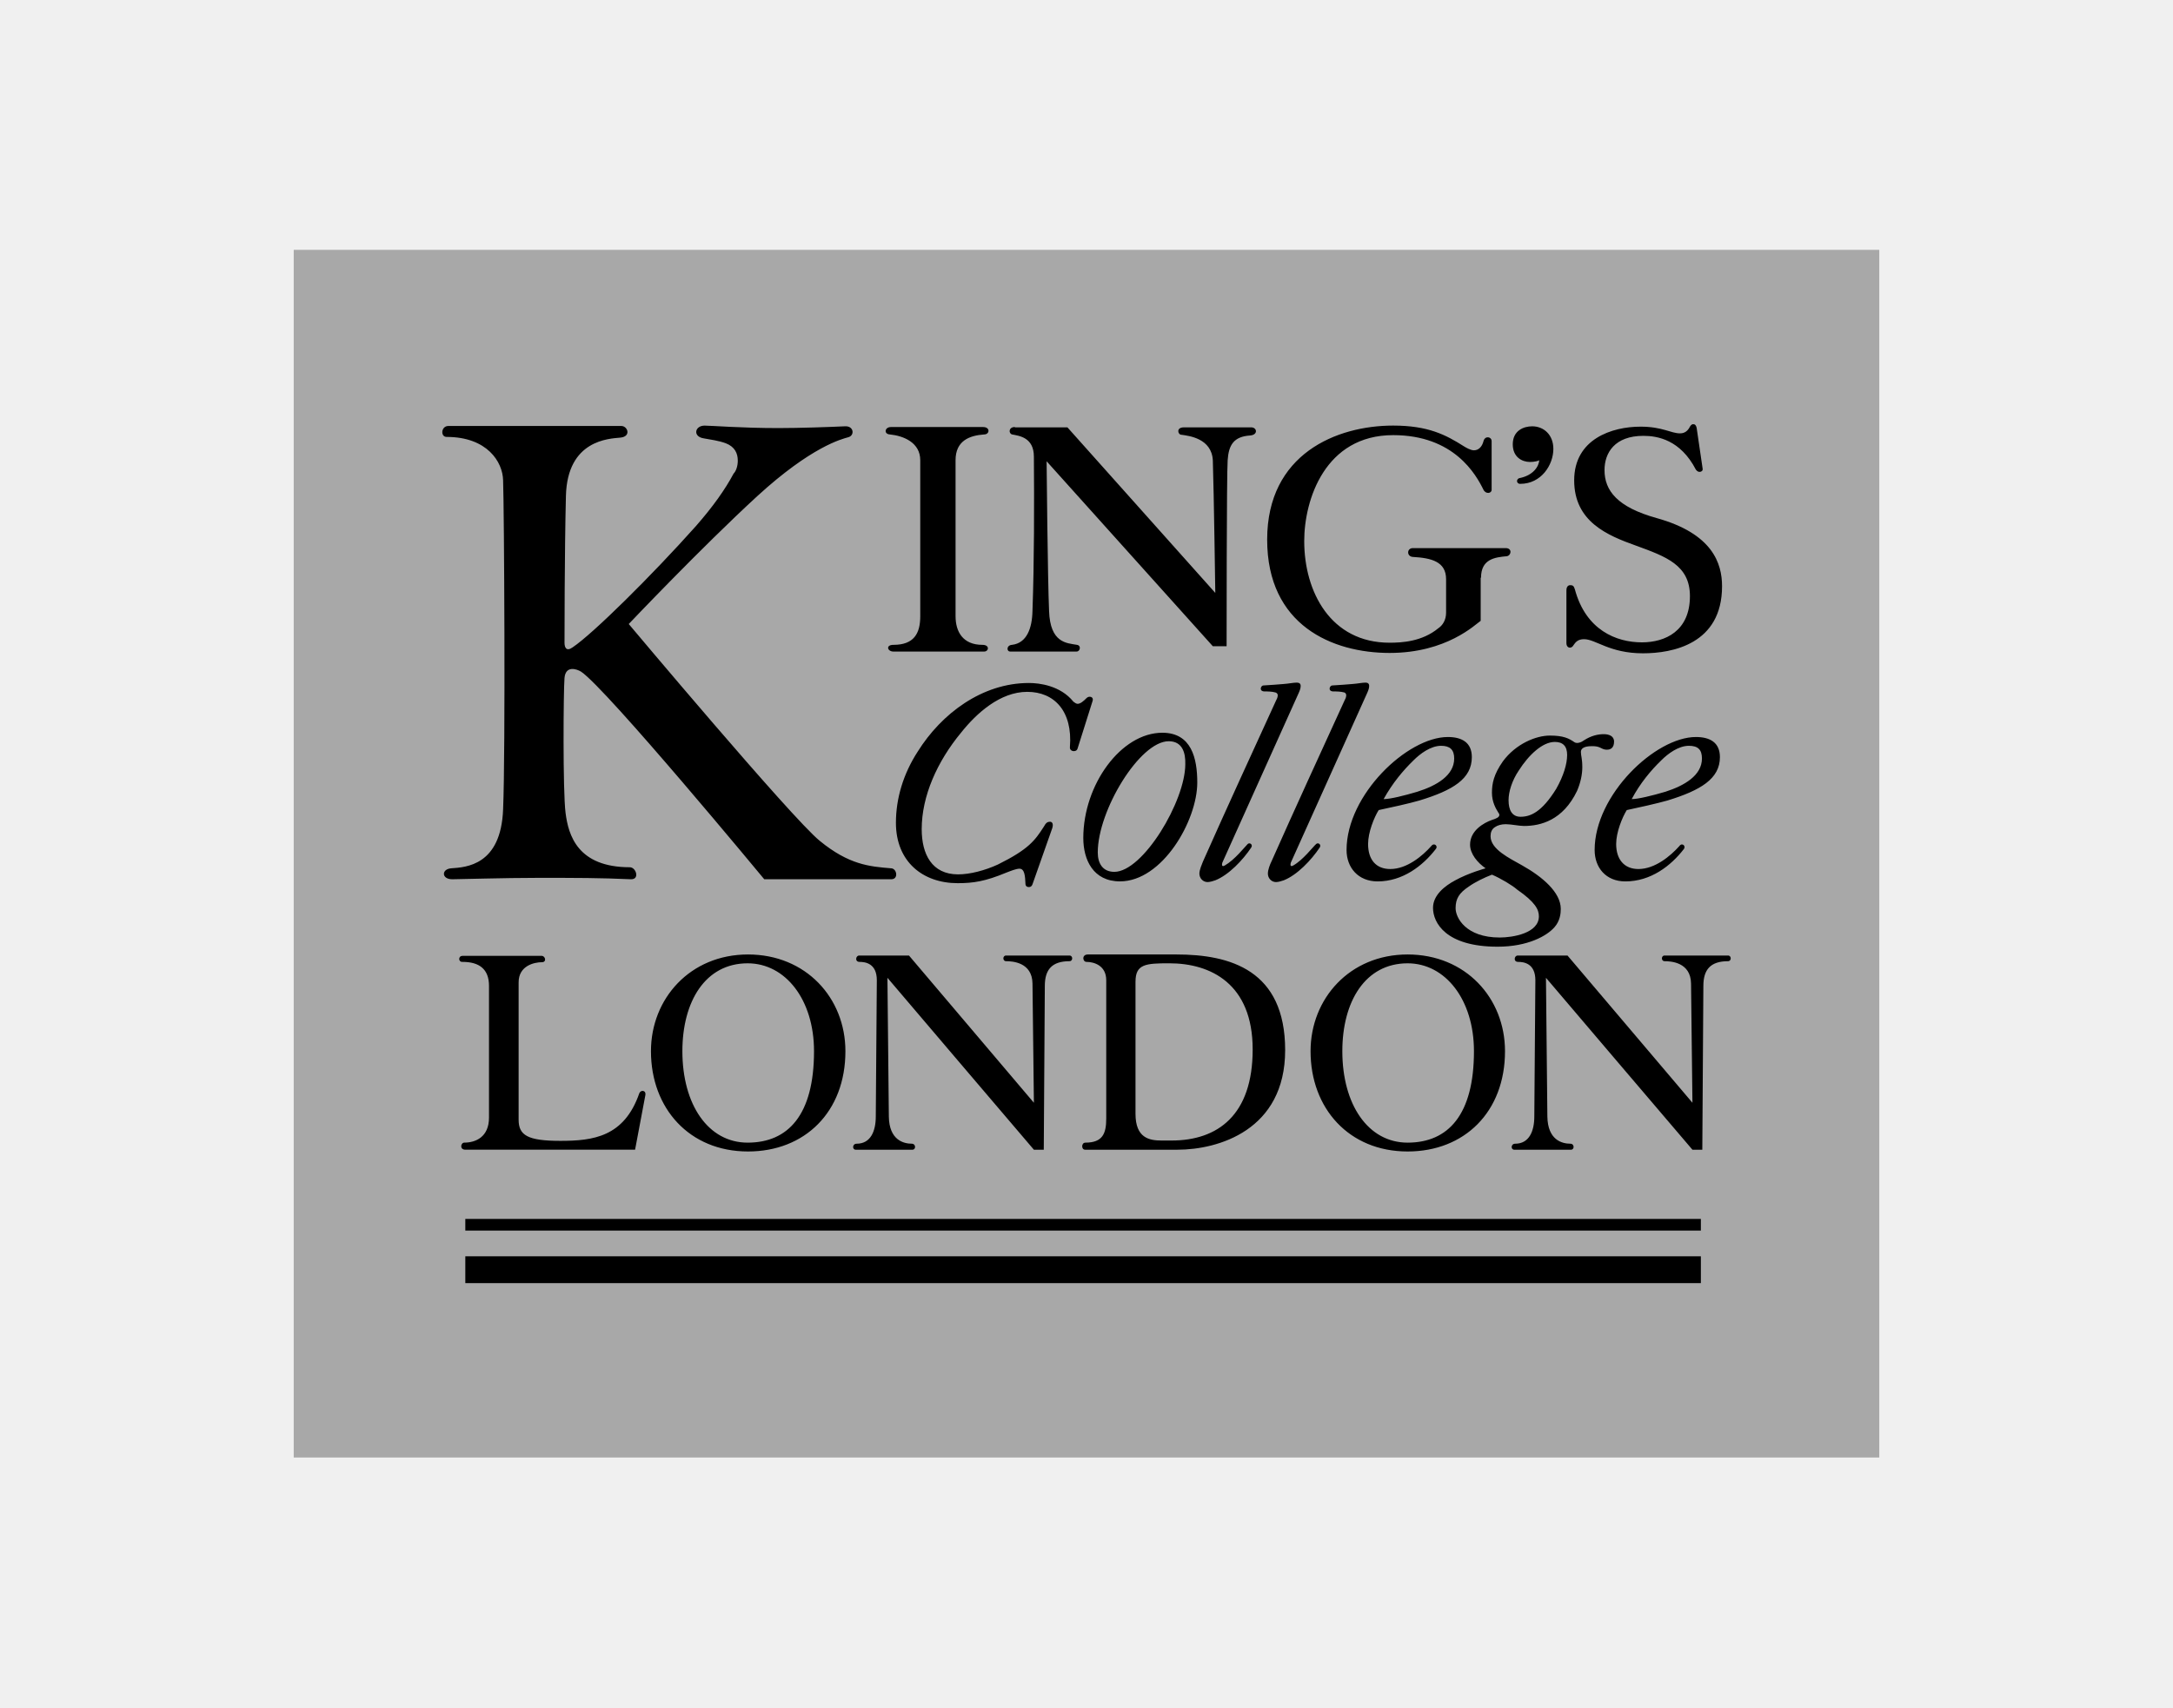
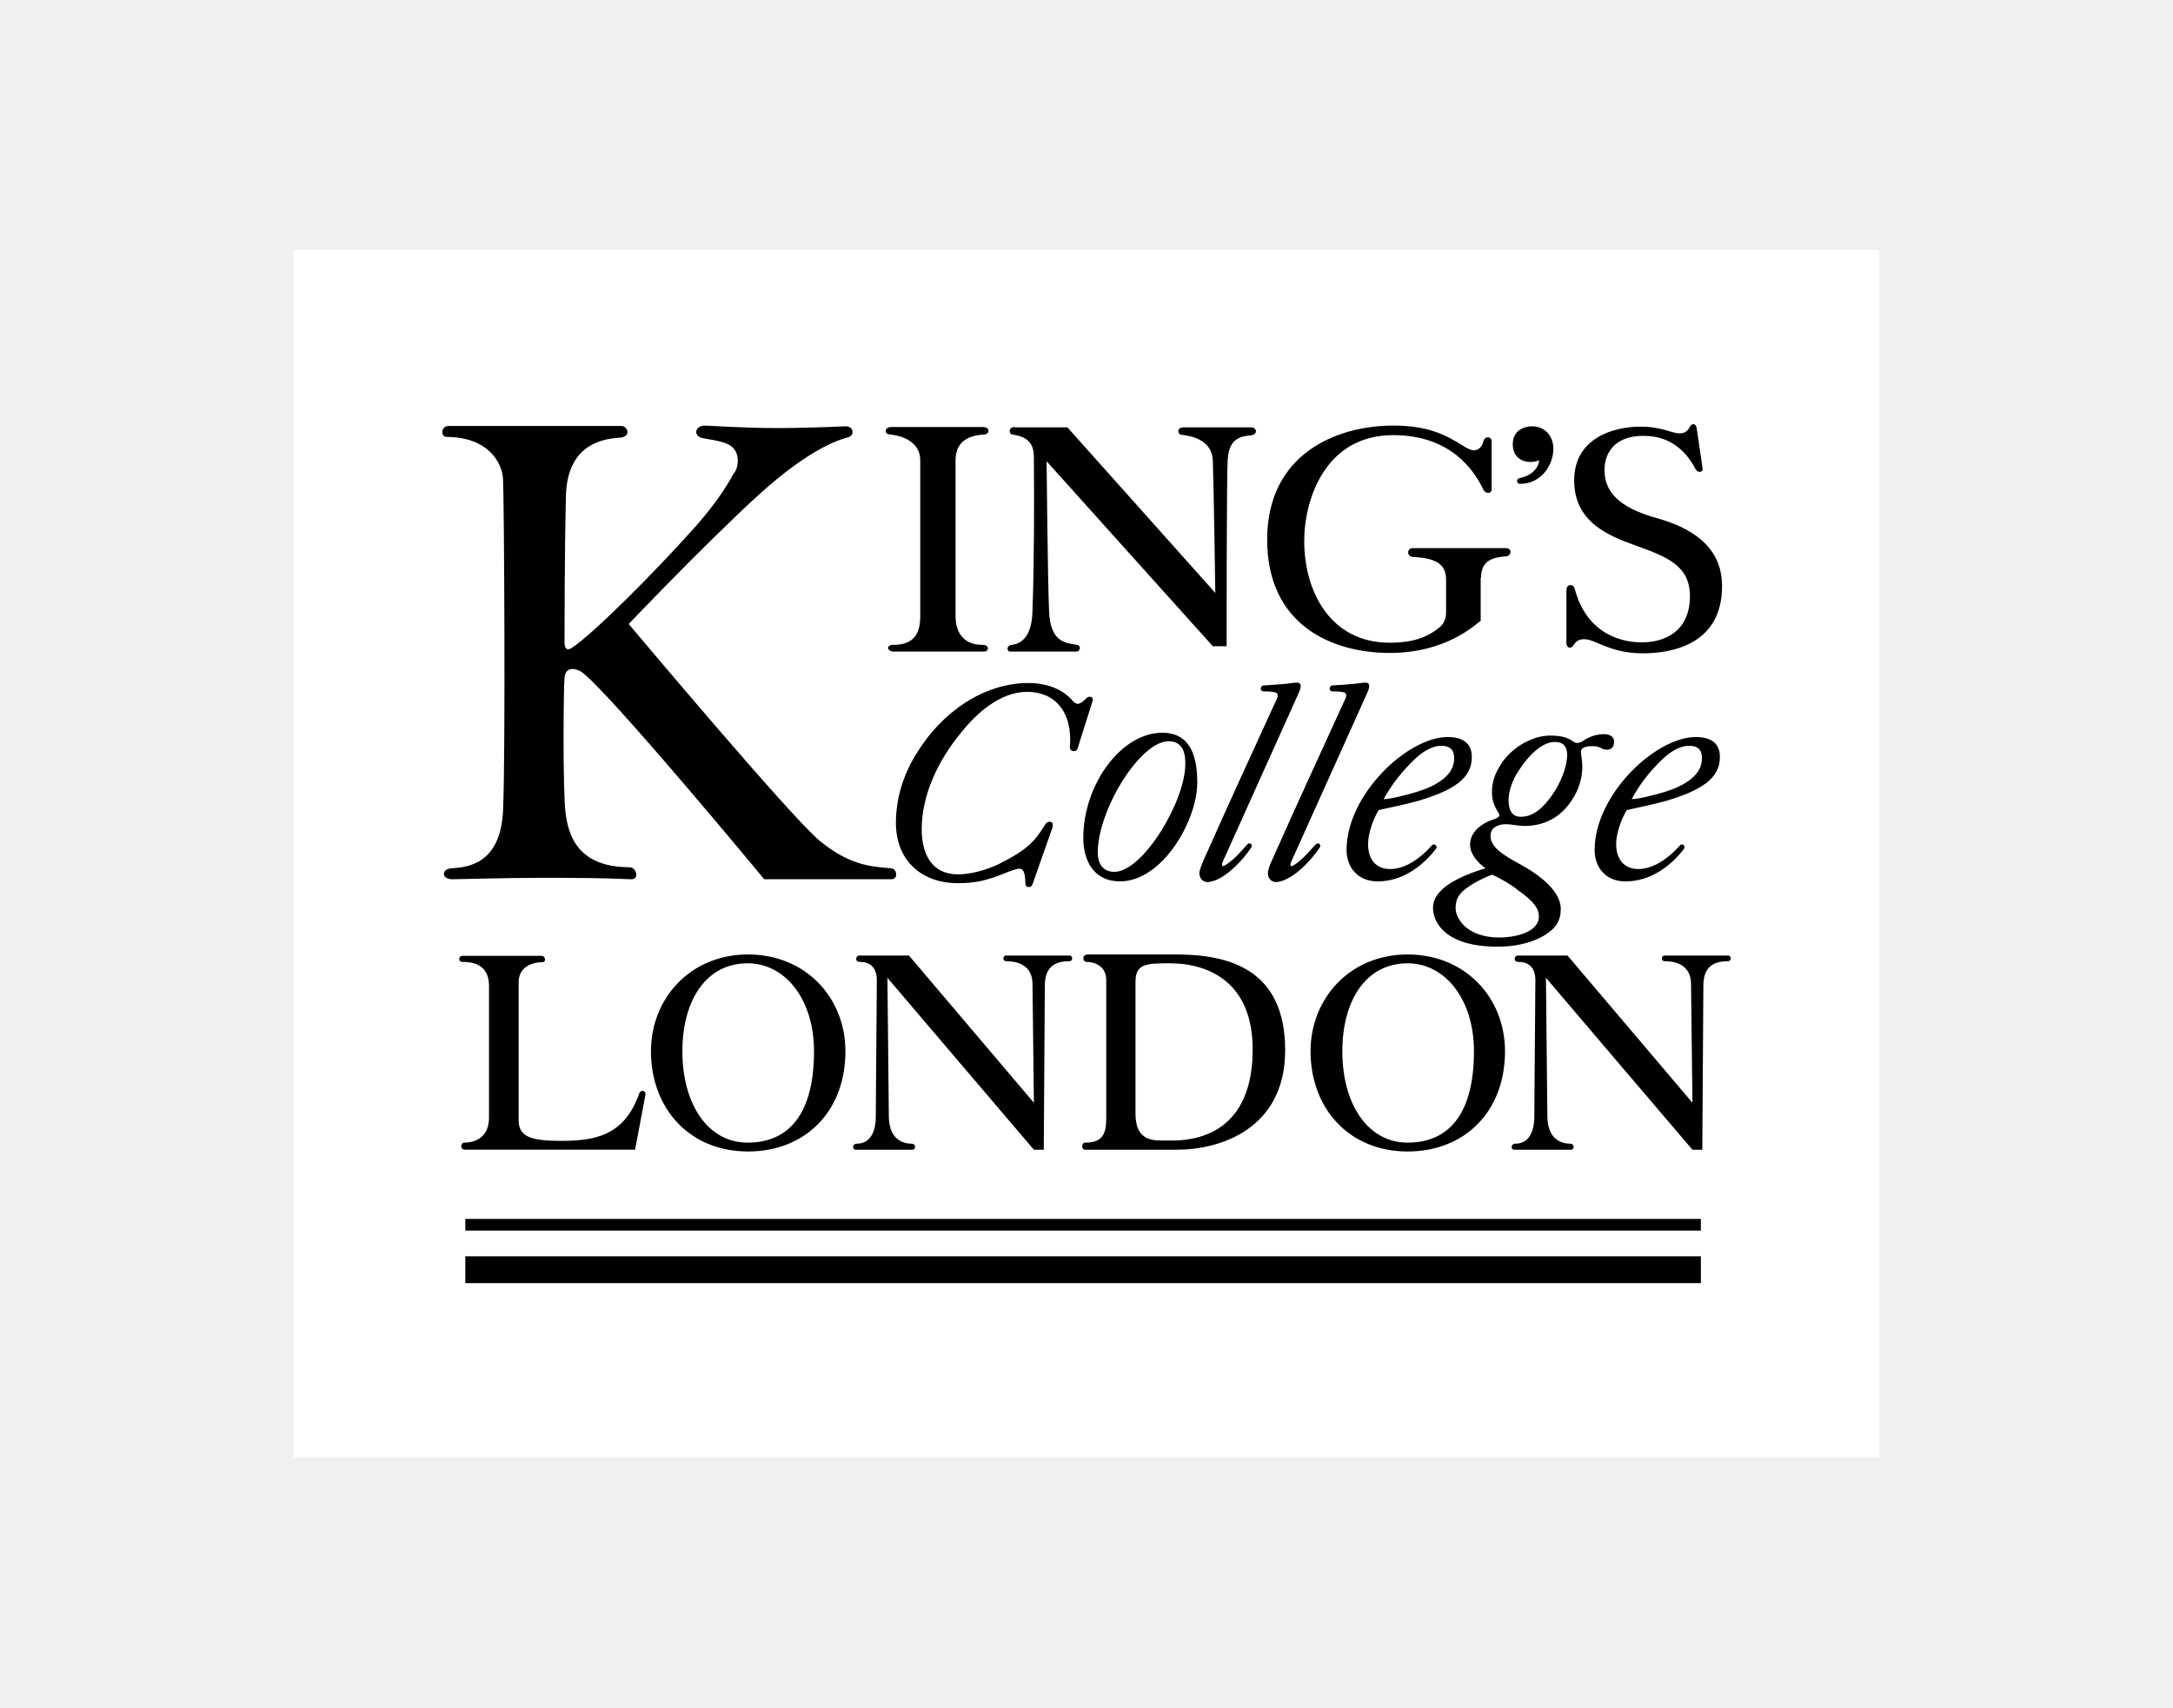
<svg xmlns="http://www.w3.org/2000/svg" id="Capa_1" data-name="Capa 1" viewBox="0 0 1374.59 1080">
  <defs>
    <style>
      .cls-1 {
-         fill: #a8a8a8;
+         fill: #fff;
      }

      .cls-2 {
        fill-rule: evenodd;
      }
    </style>
  </defs>
  <path class="cls-1" d="m185.8,158.04h1002.99v763.93H185.8V158.04Z" />
  <path class="cls-2" d="m1053.6,500.8c-8.26,2.46-17.41,4.69-21.43,4.69,5.36-10.05,12.06-18.09,18.76-24.57,4.02-4.02,10.71-9.15,17.42-9.15,5.8,0,8.26,2.46,8.26,8.04,0,10.71-11.17,17.19-23,20.98h0Zm11.62,36.19c1.34-1.79-1.12-4.25-2.9-1.79-5.59,6.26-15.41,14.52-25.9,14.52-8.93,0-14.07-6.03-14.07-15.85,0-7.37,3.8-16.75,6.7-21.44,6.48-1.34,19.42-4.25,25.67-6.03,21.21-6.48,33.26-13.84,33.26-27.47,0-9.38-6.47-12.72-15.18-12.72-25.67,0-64.07,36.62-64.07,71.46,0,11.17,7.15,19.88,19.43,19.88,16.07,0,28.8-9.82,37.06-20.54h0Zm10.05-238.51c.89,0,2-.66,1.78-2.01l-3.8-25.9c-.45-1.79-1.11-2.24-2.23-2.24-.67,0-1.34.45-2.01,1.56-1.12,2.23-2.9,4.24-6.25,4.24-5.8,0-11.16-4.24-25-4.24-18.08,0-41.97,7.81-41.97,33.95s20.98,34.84,39.07,41.3c18.97,6.93,34.15,12.29,34.15,31.94,0,22.11-15.63,29.25-30.36,29.25-16.3,0-35.49-7.81-42.41-33.49-.67-2.24-1.34-2.68-2.9-2.68-1.34,0-2.46.89-2.46,3.35v33.28c0,2,1.12,2.9,2.23,2.9.89,0,1.79-.67,2.24-1.56,1.34-2.01,2.9-3.8,6.69-3.8,7.37,0,16.07,8.93,37.28,8.93,18.53,0,50.01-5.8,50.01-42.42,0-14.52-6.03-33.27-41.3-43.1-25-6.93-33.05-17.42-33.05-30.37,0-10.94,6.48-21.67,24.56-21.67,8.93,0,23.44,2.46,33.26,21.44,1.12,1.34,1.79,1.34,2.46,1.34h0Zm-107.38-6.25c2.67,0,5.36-.67,5.8-1.12-.23,3.8-3.58,9.61-12.72,11.39-.67.23-1.34.9-1.34,1.79s.66,1.78,2.01,1.78c13.39,0,20.98-12.06,20.98-22.1,0-8.93-6.03-14.3-13.4-14.3-5.36,0-12.28,2.68-12.28,11.39,0,8.04,5.8,11.17,10.94,11.17h0Zm23.44,185.35c0,5.59-2.23,13.18-6.92,21.44-9.15,14.74-16.3,17.64-22.55,17.64-5.36,0-7.58-4.24-7.58-10.49,0-5.37,2.23-12.51,6.47-18.77,6.26-9.82,14.96-18.08,22.78-18.08,5.13,0,7.81,2.67,7.81,8.26h0Zm-42.64,115.46c-21.43,0-27.91-12.51-27.91-18.54s2.24-9.61,8.26-13.63c4.02-2.9,10.05-5.8,14.74-7.58,5.36,2.23,13.17,6.92,15.85,9.38,11.61,8.04,13.83,12.73,13.83,16.97,0,10.71-16.52,13.4-24.78,13.4h0Zm67.86-118.81c2.24,0,4.47-1.12,4.47-5.14,0-3.58-3.35-4.68-6.48-4.68-3.57,0-8.03.89-12.73,4.01-1.11.9-4.01,2.24-5.8,1.12-3.56-2.46-6.92-4.24-15.63-4.24s-21.43,5.14-29.69,16.3c-5.8,8.26-6.92,14.07-6.92,19.88s2.46,10.05,4.02,12.51c.45.66.66.89.66,1.56,0,1.34-1.78,2.23-4.68,3.12-5.13,1.79-13.84,6.7-13.84,15.64,0,5.8,4.69,11.39,9.82,14.96,0,0-10.71,2.9-19.2,7.6-6.69,3.56-14.06,9.38-14.06,17.41,0,9.39,8.04,24.57,40.86,24.57,19.2,0,31.25-6.92,35.94-12.28,3.57-4.02,4.02-8.72,4.02-11.62,0-10.5-11.61-20.32-24.33-27.47-8.26-4.68-20.09-10.27-20.09-18.53,0-2.24.66-4.47,2.9-5.81,1.56-1.11,4.02-1.78,6.69-1.78,3.58,0,8.26,1.12,11.61,1.12,10.5,0,24.56-3.58,33.49-22.11,2.24-5.14,3.35-10.5,3.35-14.96,0-5.8-.89-7.14-.89-9.82,0-2.23,2.24-3.58,6.69-3.58,6.03-.22,6.03,2.24,9.82,2.24h0Zm-119.88,26.57c-8.26,2.46-17.19,4.69-21.43,4.69,5.59-10.05,12.28-18.09,18.97-24.57,4.02-4.02,10.71-9.15,17.42-9.15,5.58,0,8.26,2.46,8.26,8.04,0,10.71-11.16,17.19-23.22,20.98h0Zm11.62,36.19c1.56-1.79-1.12-4.25-2.91-1.79-5.57,6.26-15.4,14.52-25.9,14.52-9.15,0-14.06-6.03-14.06-15.85,0-7.37,3.79-16.75,6.7-21.44,6.46-1.34,19.64-4.25,25.67-6.03,21.43-6.48,33.26-13.84,33.26-27.47,0-9.38-6.48-12.72-15.18-12.72-25.67,0-64.07,36.62-64.07,71.46,0,11.17,7.37,19.88,19.65,19.88,15.84,0,28.57-9.82,36.84-20.54h0Zm-56.71-97.15c0,.67-.22,1.78-.89,2.9-15.63,34.16-31.25,68.11-46.43,102.28-.89,1.79-2.23,5.14-2.23,7.59,0,2.9,2.23,5.36,5.13,5.36,1.56,0,3.58-.66,4.91-1.11,8.49-3.36,17.42-12.74,22.78-20.78,1.11-1.78-.89-3.35-2.24-2.23-2.23,2.01-8.26,10.05-14.51,13.62-1.12.67-2.24.67-1.56-1.78l48.44-107.63c.89-2.01,1.12-3.13,1.12-4.25,0-1.34-.89-2.01-2.24-2.01-2.23,0-5.13.67-8.48.89-2.9.23-8.04.67-12.51.9-1.11,0-1.78,1.11-1.78,2.01,0,1.11.89,1.78,2.23,1.78,2.24,0,4.69,0,7.15.67.89.45,1.11,1.11,1.11,1.78Zm85.28-74.36c0-11.84,8.7-12.95,16.3-13.63,2.9-.45,3.57-5.14-.67-5.14h-58.71c-4.02,0-4.02,5.37,0,5.59,11.61.67,20.98,2.9,20.98,14.07v21.21c0,4.69-2.23,8.04-4.91,9.82-10.26,8.49-23.21,9.16-30.81,9.16-37.28,0-54.02-32.15-54.02-64.32,0-26.12,13.17-66.99,56.26-66.99,38.62,0,52.46,25.02,57.15,34.61,1.56,2.91,5.14,2.24,5.14,0v-30.81c0-2.91-4.25-3.58-5.14,0-.89,3.56-3.13,5.8-6.03,5.8-2.23,0-5.13-1.79-6.25-2.46-11.61-7.37-22.77-13.18-44.87-13.18-35.72,0-79.7,17.86-79.7,72.13s41.29,71.69,77.46,71.69,54.26-18.09,57.61-20.32v-27.24h.22,0Zm-128.59,74.36c0,.67-.23,1.78-.89,2.9-15.63,34.16-31.25,68.11-46.43,102.28-.67,1.79-2.24,5.14-2.24,7.59,0,2.9,2.24,5.36,5.14,5.36,1.56,0,3.58-.66,4.91-1.11,8.48-3.36,17.41-12.74,22.77-20.78,1.12-1.78-.89-3.35-2.23-2.23-2.01,2.01-8.26,10.05-14.52,13.62-1.11.67-2.23.67-1.56-1.78l48.44-107.63c.89-2.01,1.11-3.13,1.11-4.25,0-1.34-.89-2.01-2.46-2.01-2.23,0-5.13.67-8.48.89-2.9.23-8.04.67-12.51.9-1.11,0-1.78,1.11-1.78,2.01,0,1.11.89,1.78,2.23,1.78,2.24,0,4.69,0,7.15.67,1.11.45,1.34,1.11,1.34,1.78h0Zm-68.98,29.04c8.7,0,10.71,7.37,10.5,14.51,0,23.45-26.8,68.11-44.88,68.11-7.37,0-10.49-5.36-10.49-12.28,0-26.57,26.57-70.34,44.87-70.34h0Zm-4.02-5.37c-26.11,0-50,32.83-50,66.56,0,13.84,6.25,27.46,23.21,27.46,26.79,0,48.89-38.4,48.89-62.53,0-15.18-3.58-31.49-22.1-31.49Zm-93.31-193.39c-4.02,0-4.02,4.02-1.78,4.69,4.46.89,13.83,1.78,13.83,14.07.23,28.81.23,66.76-.89,97.58-.22,10.94-3.58,20.33-12.94,21.44-3.58.23-3.58,4.25-1.12,4.25h41.97c2.24,0,3.13-3.8.23-4.25-6.48-1.11-16.97-1.11-17.64-21.44-.89-19.88-1.56-94.68-1.56-94.68l105.15,117.01h8.71s0-109.42.67-117.69c.66-9.6,3.79-14.96,14.28-15.63,5.14-.45,4.25-5.14.67-5.14h-42.64c-5.13,0-3.79,4.69-1.56,4.69,4.69.66,19.2,2.23,19.87,16.3.67,20.32,1.56,83.74,1.56,83.74l-93.54-104.73h-33.26v-.23h0Zm37.5,205.01c1.12,0,2.01-.67,2.24-1.78l9.37-29.71c.67-1.78-.22-2.9-1.78-2.9-.66,0-1.34.23-2.01.89-1.78,1.79-3.79,3.58-5.58,3.58-.89,0-1.79-.66-2.68-1.34-8.26-10.27-21.66-11.83-28.12-11.83-29.7,0-55.37,19.43-70.33,43.33-9.15,14.06-13.83,29.7-13.83,45.11,0,24.56,16.96,38.19,39.07,38.19,9.82,0,17.41-1.12,30.81-6.7,2.9-1.11,6.25-2.46,8.26-2.46,3.35,0,3.58,4.92,3.79,9.39,0,1.78,1.12,2.23,2.24,2.23.89,0,1.78-.45,2.23-1.79l12.51-35.5c.89-2.9-.23-4.02-1.35-4.02-1.78,0-2.67.67-4.01,3.13-5.59,8.7-9.61,14.29-29.02,23.9-8.26,3.79-17.64,6.25-25.23,6.25-16.52,0-22.99-12.72-22.99-28.58,0-20.99,9.82-42.88,25-61.19,9.61-12.06,24.56-25.69,41.75-25.69s28.8,12.29,27.01,34.84c-.23,1.79,1.12,2.68,2.67,2.68h0Zm-75-85.3v-98.71c0-12.28,8.7-15.63,18.08-16.3,3.56,0,4.01-4.69-.67-4.69h-58.27c-4.02,0-4.68,4.47-.66,4.69,8.7.89,19.19,5.14,19.19,16.3v98.71c0,10.94-4.02,18.08-16.96,18.08-5.14,0-3.79,4.25,0,4.25h57.38c2.9,0,3.79-4.25-1.12-4.25-12.28,0-16.96-8.26-16.96-18.08h0Zm-137.75-98.48c0,3.58-1.12,6.69-2.67,8.26-5.36,10.05-12.95,20.77-23.9,33.27-27.89,31.26-65.18,68.11-77.9,76.6-4.02,2.9-5.14,0-5.14-2.9,0-2.24,0-57.4.89-92.9.9-35.51,27.46-36.18,34.38-36.85,7.14-.67,4.68-7.37.67-7.37h-109.4c-4.68,0-5.13,6.92-1.12,6.92,25.68,0,35.5,15.85,35.73,27.47.66,16.96,1.56,171.51,0,208.13-1.35,35.5-23.45,36.62-32.82,37.29-6.26.45-6.26,6.92.66,6.92,4.02,0,33.26-.89,54.25-.89,24.34,0,39.07,0,58.71.89,5.8.23,3.35-7.6-.66-7.6-33.05,0-38.85-20.32-40.63-34.39-1.79-13.84-1.34-77.71-.67-85.3.67-8.04,7.6-5.8,10.5-4.02,16.29,10.94,115.86,131.31,115.86,131.31h80.37c4.68,0,3.56-6.7,0-6.92-13.84-1.12-26.8-2.24-45.32-17.42-17.85-14.52-120.77-137.12-120.77-137.12,0,0,45.77-48.24,81.26-80.85,34.38-31.48,53.57-36.18,57.59-37.29,4.25-1.11,3.58-7.37-2.23-6.92-9.38.45-28.58,1.12-41.97,1.12-23.22,0-42.64-1.56-46.66-1.56-6.25,0-7.58,6.92-.67,8.04,4.69.89,9.16,1.34,14.07,3.13,5.8,2.23,7.58,6.48,7.58,10.94Zm493.37,313.09c-2.24,0-2.9,4.02.22,4.02,3.58,0,10.94.89,10.94,11.61l-.67,86.21c0,9.38-3.35,17.19-12.05,17.19-2.9,0-2.9,3.8-.67,3.8h35.95c2.23,0,2.23-3.8-.45-3.8-5.14,0-14.29-2.23-14.52-17.19l-.89-87.76s91.98,108.08,92.65,108.75h6.25l.67-103.62c0-10.27,4.47-15.63,15.63-15.63,2.23,0,2.23-3.58,0-3.58h-40.18c-2.24,0-2.24,3.58,0,3.58,4.02,0,16.52.66,16.75,14.07l.89,75.48-79.03-93.13h-31.47Zm-110.95,60.52c0-31.48,14.51-55.6,41.29-55.6,23.88,0,41.97,23,41.97,55.6,0,40.2-16.29,57.84-41.97,57.84-25,0-41.29-24.12-41.29-57.84Zm41.29,63.43c35.95,0,61.61-25.02,61.61-63.43,0-33.72-25.01-61.19-61.61-61.19s-61.39,27.92-61.39,61.19c0,36.17,24.33,63.43,61.39,63.43Zm-172.12-107.42c0-11.17,6.48-11.62,21.43-11.62,26.12,0,52.68,12.95,52.68,54.49s-22.09,57.62-51.35,57.62h-6.25c-7.81,0-16.52-1.56-16.52-16.96v-83.52Zm-30.13-17.2c-4.02,0-3.36,4.69-.9,4.69,4.69,0,12.51,2.23,12.51,11.61v87.54c0,9.38-2.24,15.19-13.17,15.19-2.68,0-2.68,4.47-.23,4.47h58.5c25.67,0,68.08-12.29,68.08-62.97s-34.82-60.53-68.75-60.53h-56.03Zm-144.67.67c-2.23,0-2.9,4.02.23,4.02,3.58,0,10.93.89,10.93,11.61l-.66,86.21c0,9.38-3.35,17.19-12.06,17.19-2.9,0-2.9,3.8-.66,3.8h35.94c2.24,0,2.24-3.8-.45-3.8-5.13,0-14.29-2.23-14.51-17.19l-.89-87.76s91.98,108.08,92.64,108.75h6.26l.66-103.62c0-10.27,4.47-15.63,15.63-15.63,2.24,0,2.24-3.58,0-3.58h-40.18c-2.23,0-2.23,3.58,0,3.58,4.02,0,16.53.66,16.75,14.07l.89,75.48-79.02-93.13h-31.48Zm-111.84,60.52c0-31.48,14.51-55.6,41.29-55.6,23.9,0,41.98,23,41.98,55.6,0,40.2-16.3,57.84-41.98,57.84-25,0-41.29-24.12-41.29-57.84h0Zm41.52,63.43c35.94,0,61.61-25.02,61.61-63.43,0-33.72-25-61.19-61.61-61.19s-61.4,27.92-61.4,61.19c0,36.17,24.34,63.43,61.4,63.43Zm602.76,66.32H294.35v16.97h781.58v-16.97h0Zm0-23.67H294.35v7.37h781.58v-7.37h0Zm-783.36-166.38c-2.9,0-2.68,4.02,0,3.8,10.5,0,16.75,4.47,16.75,15.18v83.3c0,12.51-8.7,15.85-15.63,15.85-2.24,0-3.13,4.47.66,4.47h107.38l6.48-34.39c.66-3.35-2.9-3.58-3.8-1.34-9.6,27.69-29.24,30.14-50,30.14s-26.35-3.57-26.35-13.4v-86.87c0-10.5,9.82-12.74,14.74-12.74,3.13,0,2.24-4.02-.22-4.02h-50.01Z" />
</svg>
